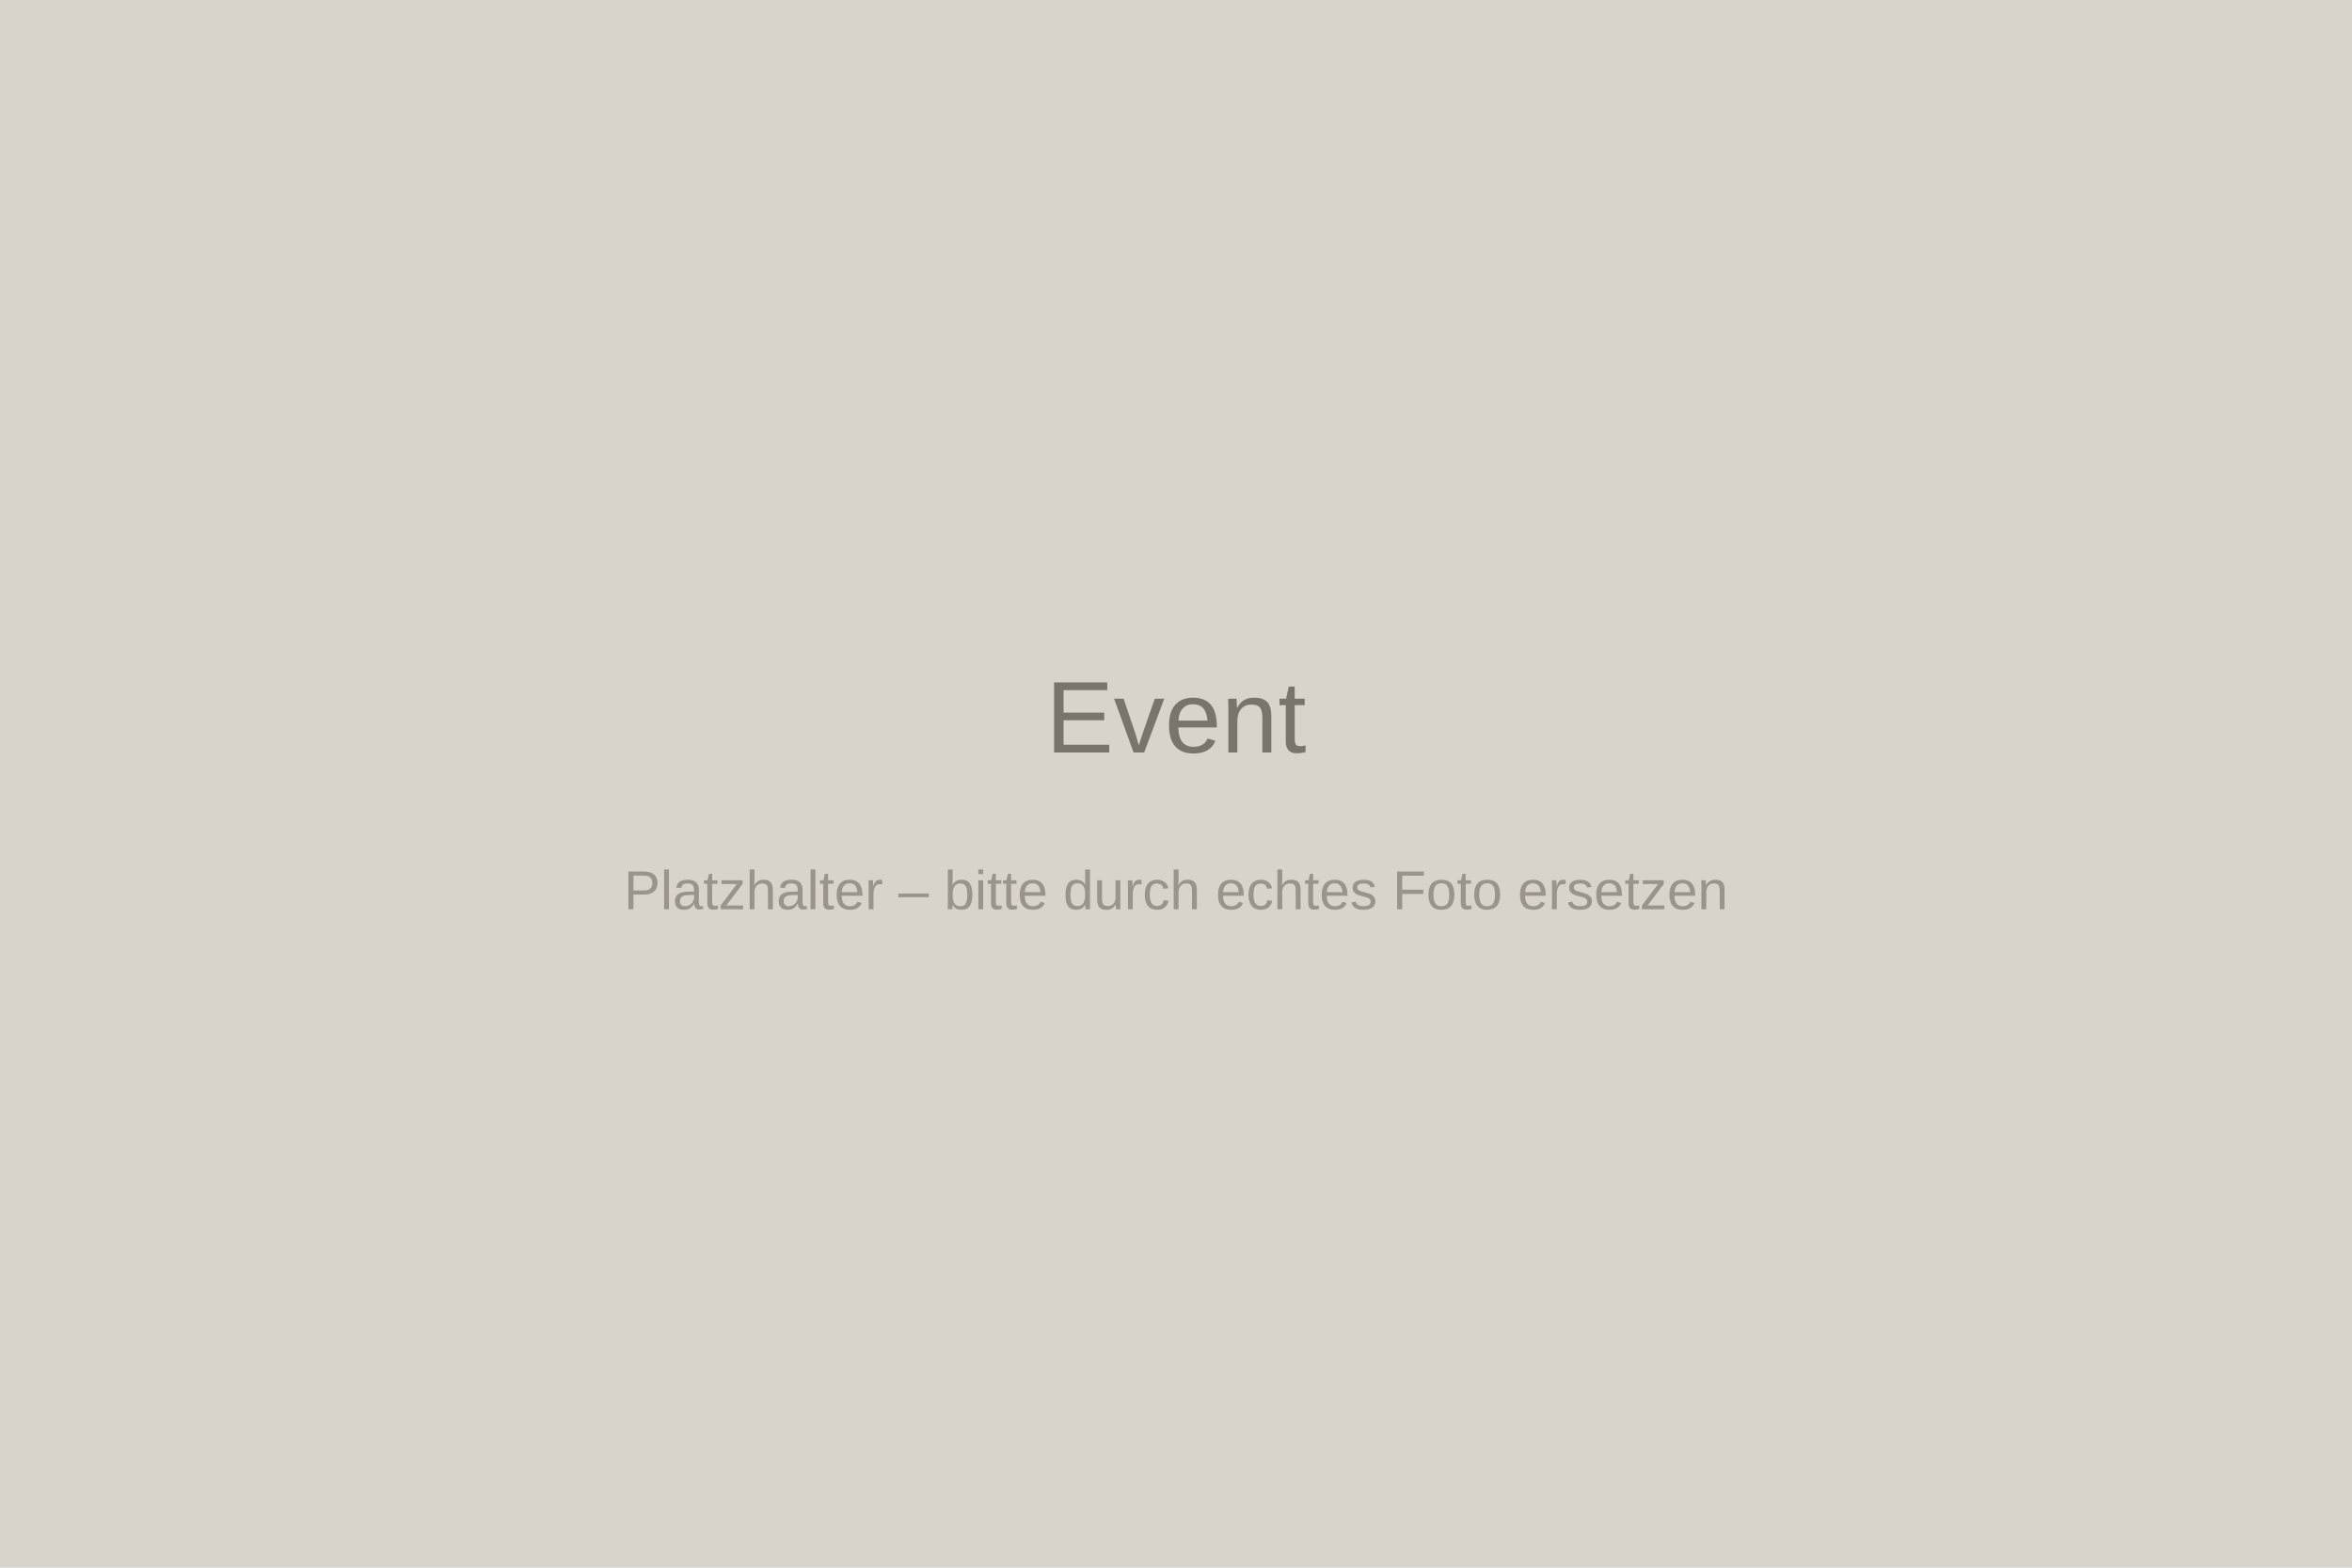
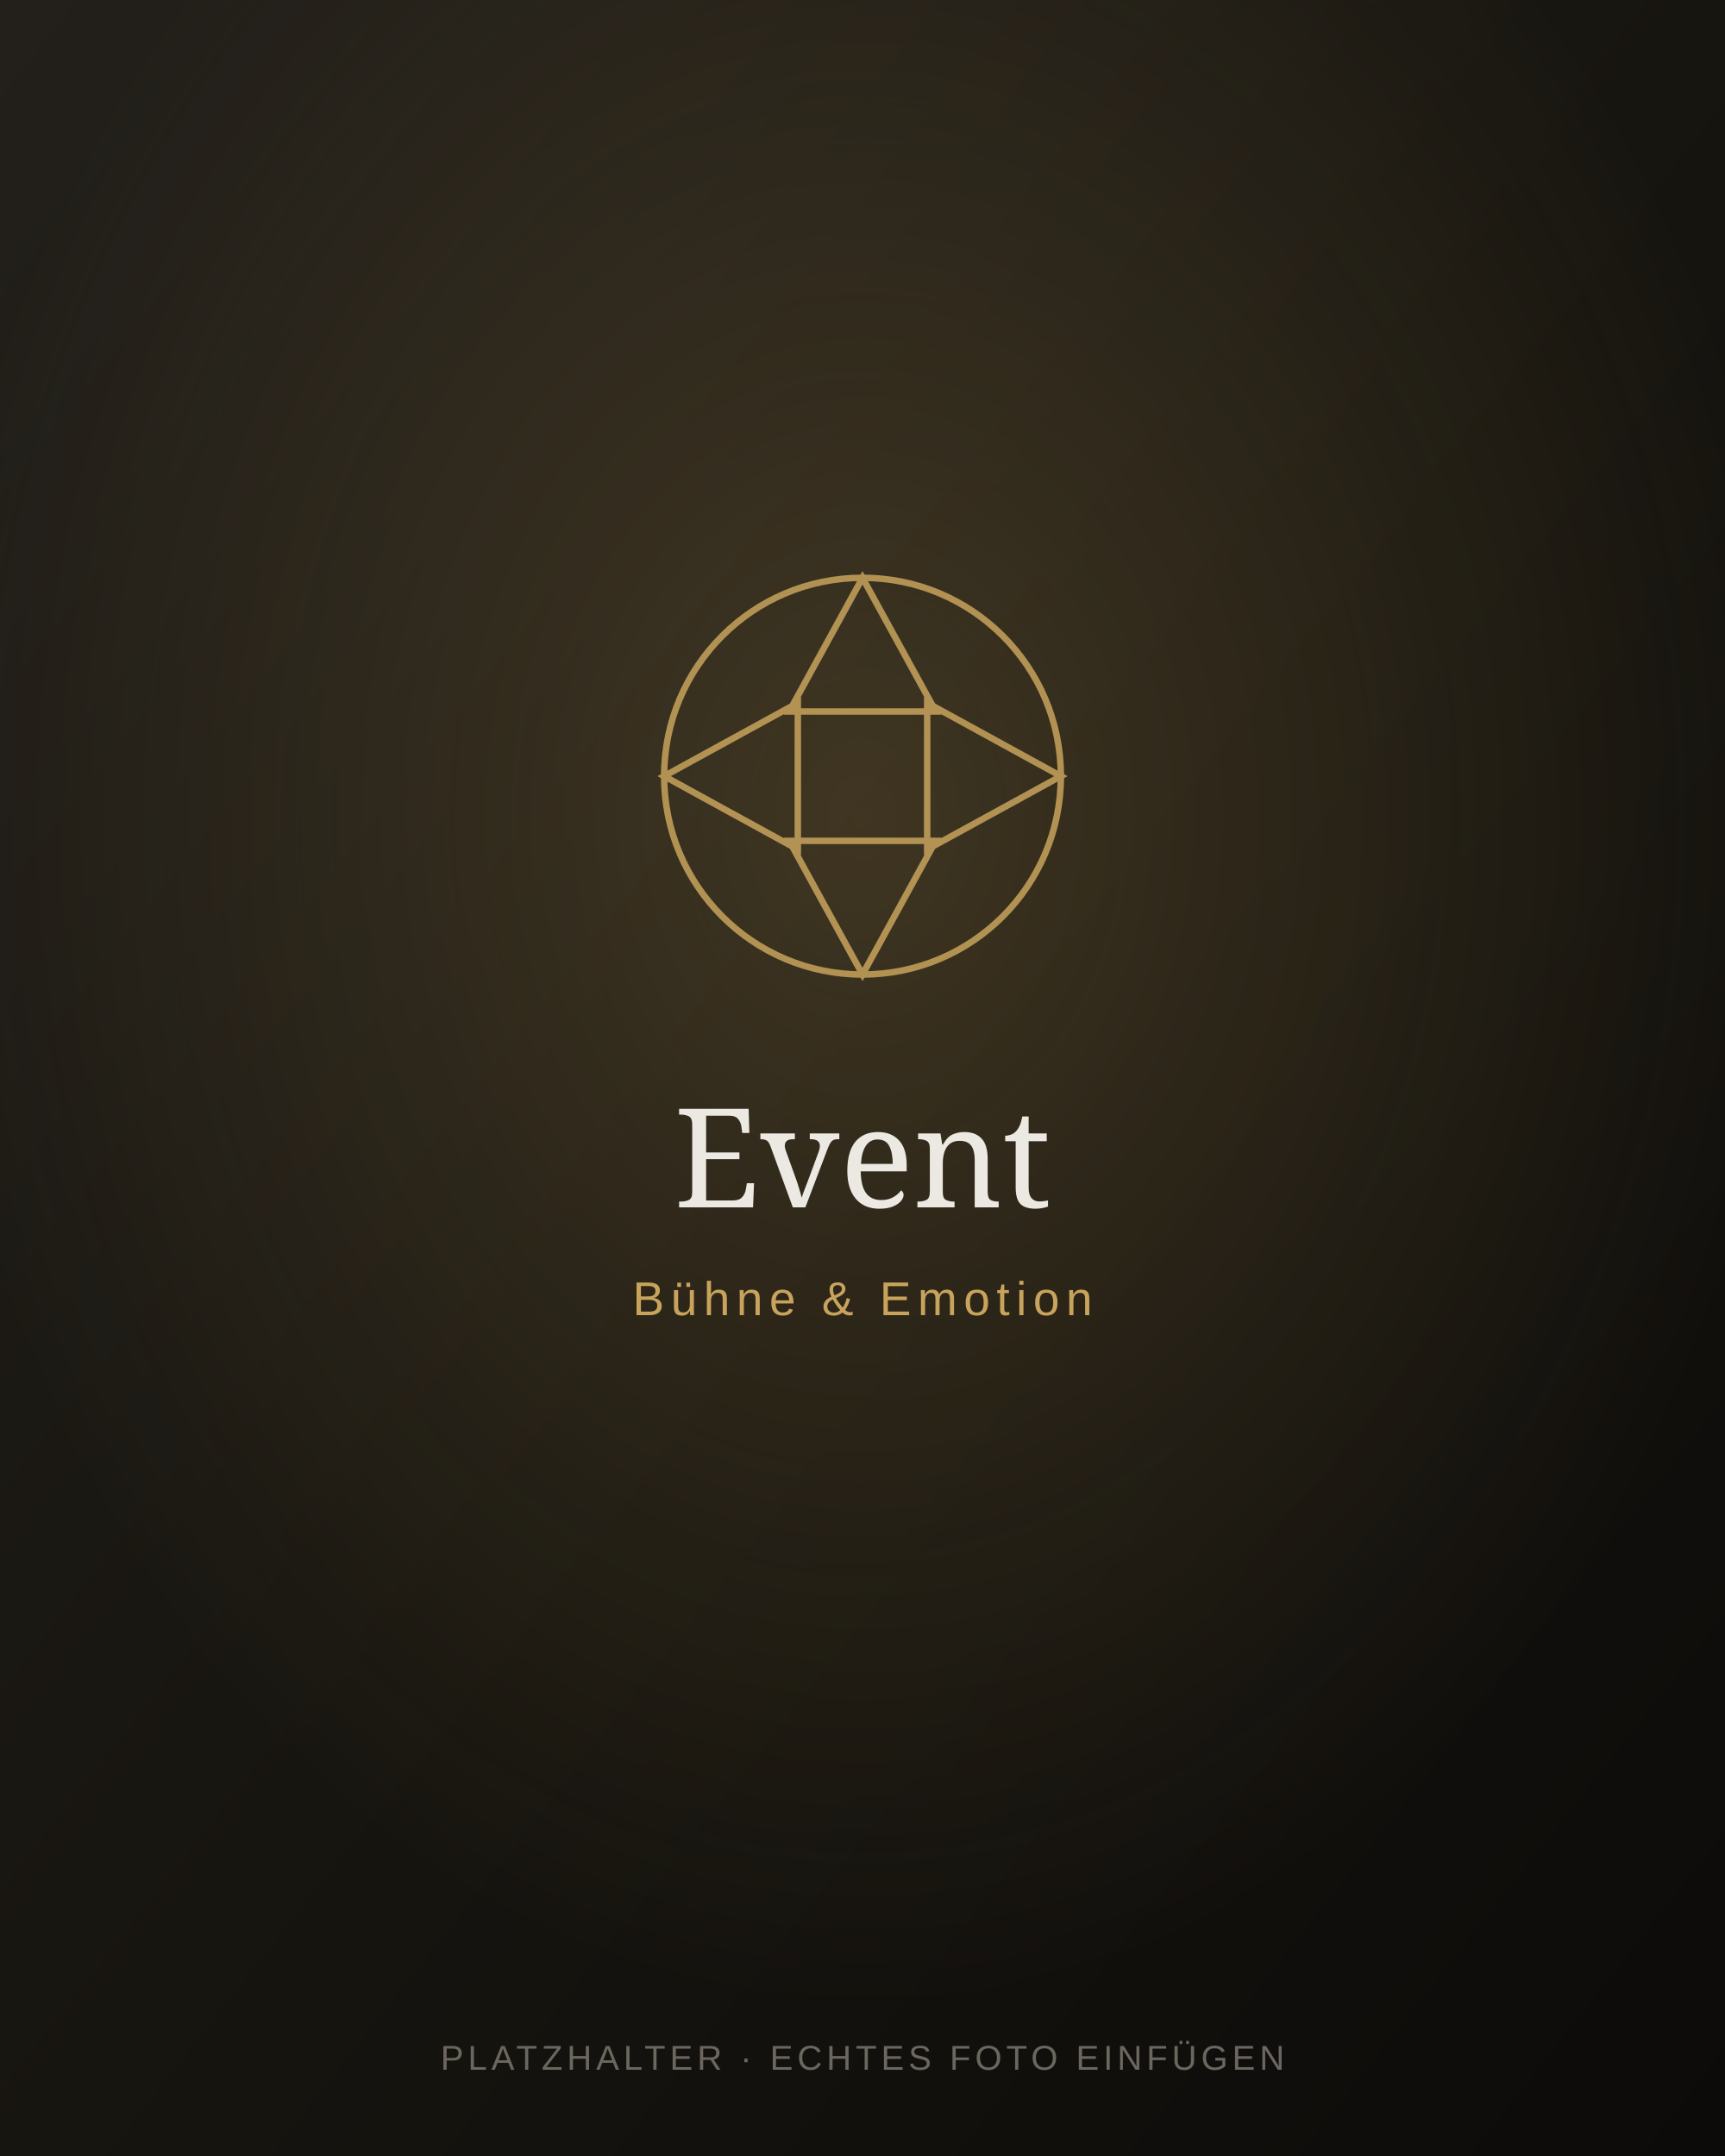
- <svg xmlns="http://www.w3.org/2000/svg" width="600" height="400" viewBox="0 0 600 400">
-   <rect width="600" height="400" fill="#d8d4cc" />
-   <text x="50%" y="48%" font-family="Arial" font-size="26" fill="#7a756c" text-anchor="middle">Event</text>
-   <text x="50%" y="58%" font-family="Arial" font-size="14" fill="#9a948a" text-anchor="middle">Platzhalter – bitte durch echtes Foto ersetzen</text>
+ <svg xmlns="http://www.w3.org/2000/svg" width="800" height="1000" viewBox="0 0 800 1000">
+   <defs>
+     <linearGradient id="g" x1="0" y1="0" x2="1" y2="1">
+       <stop offset="0%" stop-color="#23201b" />
+       <stop offset="55%" stop-color="#16140f" />
+       <stop offset="100%" stop-color="#0c0b0a" />
+     </linearGradient>
+     <radialGradient id="glow" cx="50%" cy="38%" r="55%">
+       <stop offset="0%" stop-color="#c8a35c" stop-opacity="0.22" />
+       <stop offset="100%" stop-color="#c8a35c" stop-opacity="0" />
+     </radialGradient>
+   </defs>
+   <rect width="800" height="1000" fill="url(#g)" />
+   <rect width="800" height="1000" fill="url(#glow)" />
+   <g fill="none" stroke="#c8a35c" stroke-width="3" opacity="0.85" transform="translate(400 360)">
+     <circle r="92" />
+     <path d="M0,-92 L34,-30 L-34,-30 Z M92,0 L30,34 L30,-34 Z M0,92 L-34,30 L34,30 Z M-92,0 L-30,-34 L-30,34 Z" />
+   </g>
+   <text x="400" y="560" font-family="Georgia, serif" font-size="64" fill="#ece9e3" text-anchor="middle">Event</text>
+   <text x="400" y="610" font-family="Arial, sans-serif" font-size="22" letter-spacing="3" fill="#c8a35c" text-anchor="middle">Bühne &amp; Emotion</text>
+   <text x="400" y="960" font-family="Arial, sans-serif" font-size="16" letter-spacing="2" fill="#6b675f" text-anchor="middle">PLATZHALTER · ECHTES FOTO EINFÜGEN</text>
</svg>
